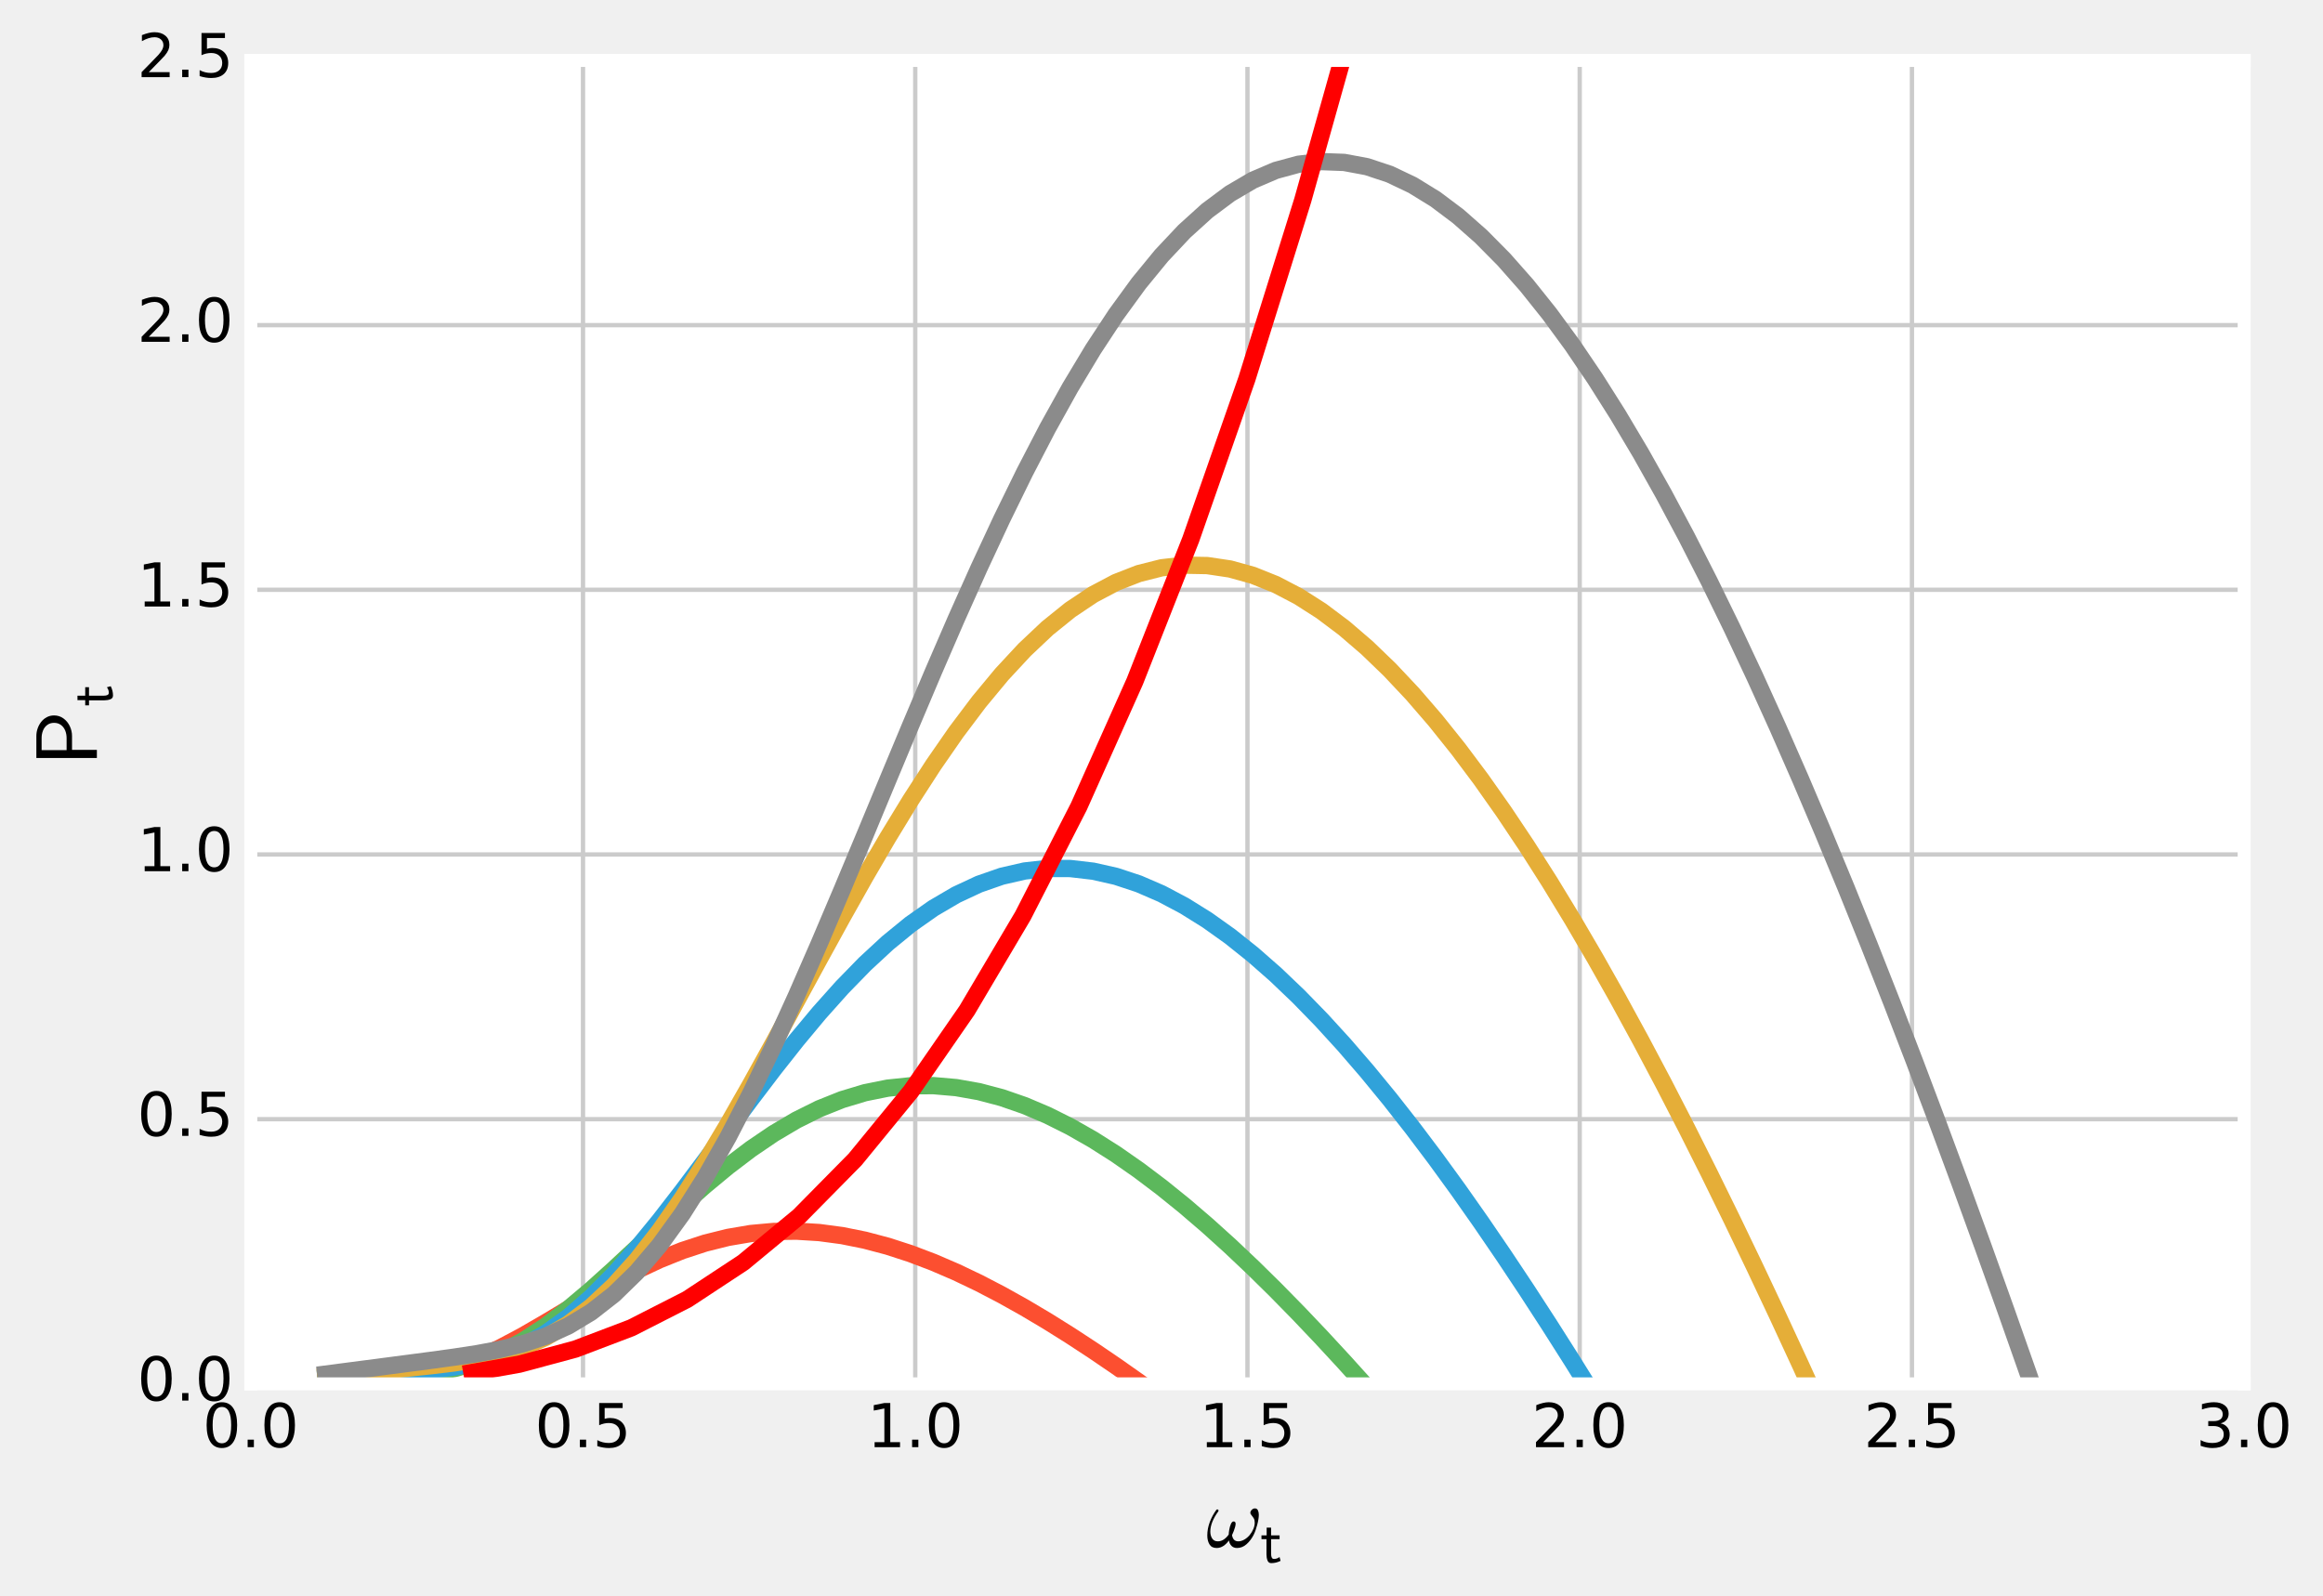
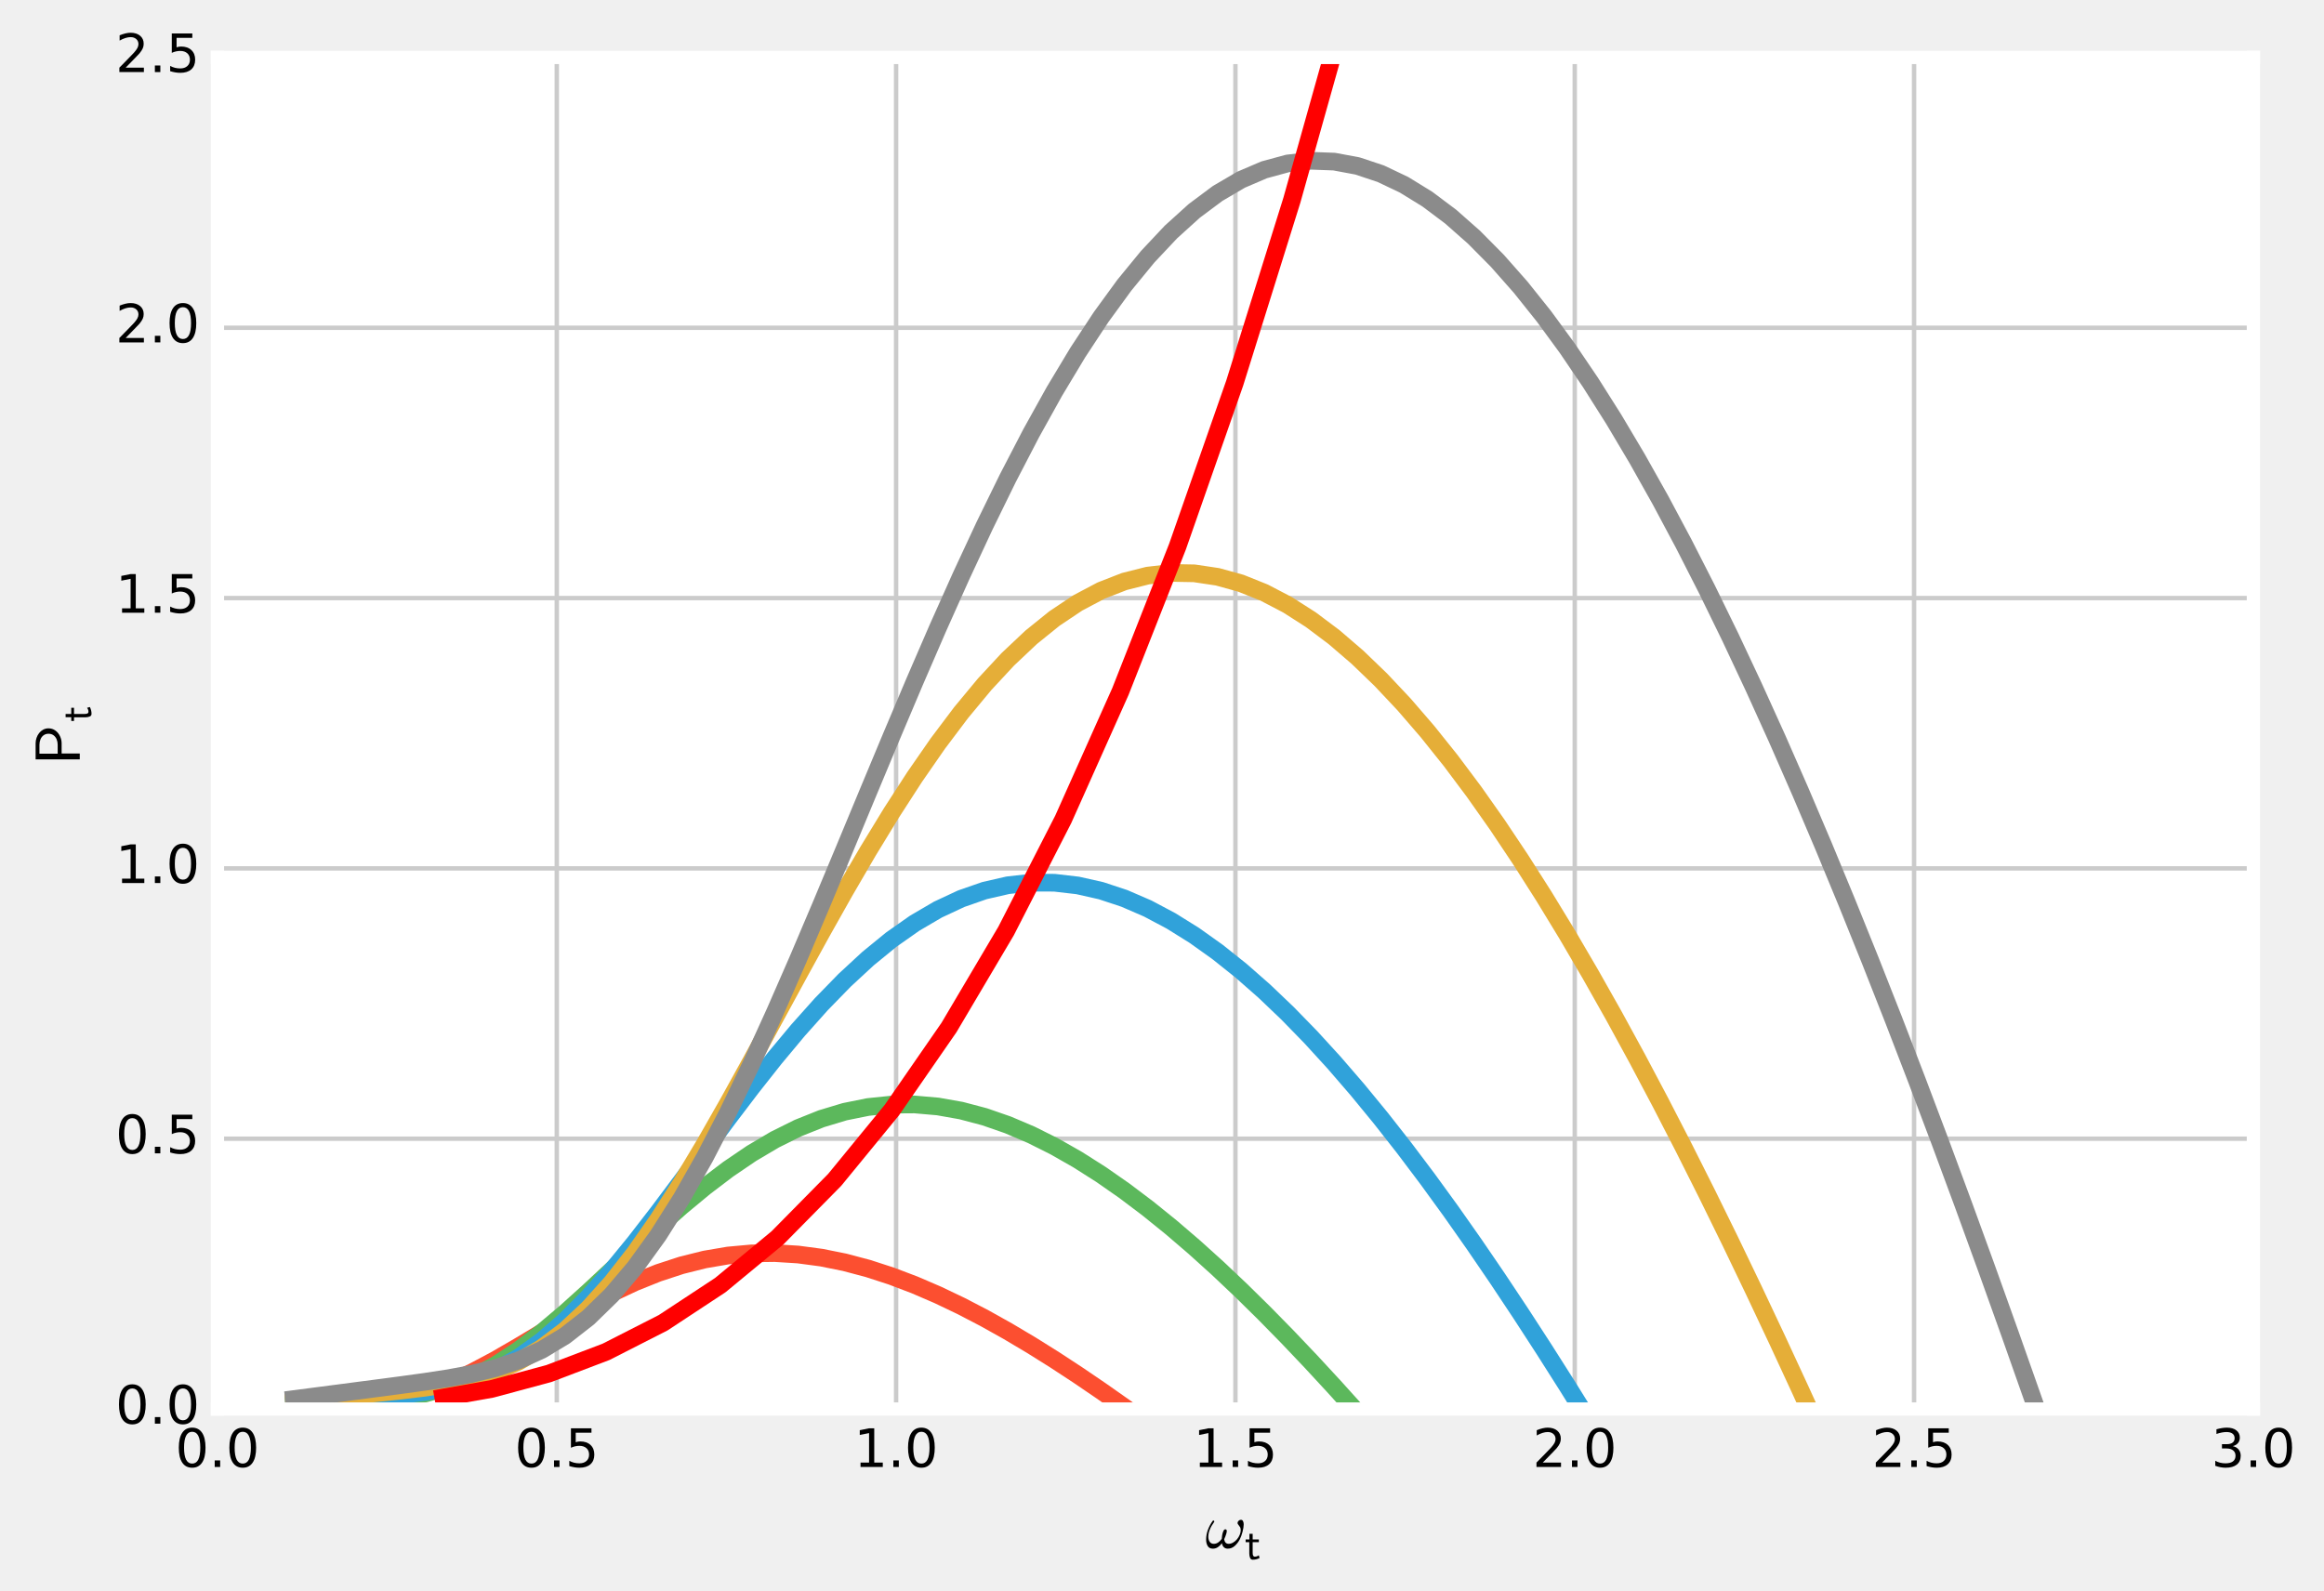
- <svg xmlns="http://www.w3.org/2000/svg" xmlns:xlink="http://www.w3.org/1999/xlink" height="369pt" version="1.1" viewBox="0 0 537 369" width="537pt">
+ <svg xmlns="http://www.w3.org/2000/svg" xmlns:xlink="http://www.w3.org/1999/xlink" height="360pt" version="1.1" viewBox="0 0 526 360" width="526pt">
  <defs>
    <style type="text/css">
*{stroke-linecap:butt;stroke-linejoin:round;stroke-miterlimit:100000;}
  </style>
  </defs>
  <g id="figure_1">
    <g id="patch_1">
-       <path d="M 0 369.235  L 537.108 369.235  L 537.108 0  L 0 0  z " style="fill:none;opacity:0;" />
+       <path d="M 0 360.757  L 526.762 360.757  L 526.762 -0  L 0 -0  z " style="fill:none;opacity:0;" />
    </g>
    <g id="axes_1">
      <g id="patch_2">
-         <path d="M 57.975 319.975  L 518.775 319.975  L 518.775 13.975  L 57.975 13.975  z " style="fill:#ffffff;" />
+         <path d="M 49.22 319.007  L 510.02 319.007  L 510.02 13.007  L 49.22 13.007  z " style="fill:#ffffff;" />
      </g>
      <g id="matplotlib.axis_1">
        <g id="xtick_1">
          <g id="line2d_1">
-             <path clip-path="url(#p68d6e44527)" d="M 57.975 319.975  L 57.975 13.975  " style="fill:none;stroke:#cbcbcb;" />
+             <path clip-path="url(#pf5ec3650af)" d="M 49.22 319.007  L 49.22 13.007  " style="fill:none;stroke:#cbcbcb;" />
          </g>
          <g id="line2d_2" />
          <g id="line2d_3" />
          <g id="text_1">
            <defs>
              <path d="M 10.688 12.406  L 21 12.406  L 21 0  L 10.688 0  z " id="BitstreamVeraSans-Roman-2e" />
              <path d="M 31.781 66.406  Q 24.172 66.406 20.328 58.906  Q 16.5 51.422 16.5 36.375  Q 16.5 21.391 20.328 13.891  Q 24.172 6.391 31.781 6.391  Q 39.453 6.391 43.281 13.891  Q 47.125 21.391 47.125 36.375  Q 47.125 51.422 43.281 58.906  Q 39.453 66.406 31.781 66.406  M 31.781 74.219  Q 44.047 74.219 50.516 64.516  Q 56.984 54.828 56.984 36.375  Q 56.984 17.969 50.516 8.266  Q 44.047 -1.422 31.781 -1.422  Q 19.531 -1.422 13.062 8.266  Q 6.594 17.969 6.594 36.375  Q 6.594 54.828 13.062 64.516  Q 19.531 74.219 31.781 74.219  " id="BitstreamVeraSans-Roman-30" />
            </defs>
-             <g transform="translate(46.84329 334.6125)scale(0.14 -0.14)">
+             <g transform="translate(39.67838 332.125)scale(0.12 -0.12)">
              <use xlink:href="#BitstreamVeraSans-Roman-30" />
              <use x="63.623" xlink:href="#BitstreamVeraSans-Roman-2e" />
              <use x="95.41" xlink:href="#BitstreamVeraSans-Roman-30" />
            </g>
          </g>
        </g>
        <g id="xtick_2">
          <g id="line2d_4">
-             <path clip-path="url(#p68d6e44527)" d="M 134.775 319.975  L 134.775 13.975  " style="fill:none;stroke:#cbcbcb;" />
+             <path clip-path="url(#pf5ec3650af)" d="M 126.02 319.007  L 126.02 13.007  " style="fill:none;stroke:#cbcbcb;" />
          </g>
          <g id="line2d_5" />
          <g id="line2d_6" />
          <g id="text_2">
            <defs>
              <path d="M 10.797 72.906  L 49.516 72.906  L 49.516 64.594  L 19.828 64.594  L 19.828 46.734  Q 21.969 47.469 24.109 47.828  Q 26.266 48.188 28.422 48.188  Q 40.625 48.188 47.75 41.5  Q 54.891 34.812 54.891 23.391  Q 54.891 11.625 47.562 5.094  Q 40.234 -1.422 26.906 -1.422  Q 22.312 -1.422 17.547 -0.641  Q 12.797 0.141 7.719 1.703  L 7.719 11.625  Q 12.109 9.234 16.797 8.062  Q 21.484 6.891 26.703 6.891  Q 35.156 6.891 40.078 11.328  Q 45.016 15.766 45.016 23.391  Q 45.016 31 40.078 35.438  Q 35.156 39.891 26.703 39.891  Q 22.75 39.891 18.812 39.016  Q 14.891 38.141 10.797 36.281  z " id="BitstreamVeraSans-Roman-35" />
            </defs>
-             <g transform="translate(123.6433 334.6125)scale(0.14 -0.14)">
+             <g transform="translate(116.4784 332.125)scale(0.12 -0.12)">
              <use xlink:href="#BitstreamVeraSans-Roman-30" />
              <use x="63.623" xlink:href="#BitstreamVeraSans-Roman-2e" />
              <use x="95.41" xlink:href="#BitstreamVeraSans-Roman-35" />
            </g>
          </g>
        </g>
        <g id="xtick_3">
          <g id="line2d_7">
-             <path clip-path="url(#p68d6e44527)" d="M 211.575 319.975  L 211.575 13.975  " style="fill:none;stroke:#cbcbcb;" />
+             <path clip-path="url(#pf5ec3650af)" d="M 202.82 319.007  L 202.82 13.007  " style="fill:none;stroke:#cbcbcb;" />
          </g>
          <g id="line2d_8" />
          <g id="line2d_9" />
          <g id="text_3">
            <defs>
              <path d="M 12.406 8.297  L 28.516 8.297  L 28.516 63.922  L 10.984 60.406  L 10.984 69.391  L 28.422 72.906  L 38.281 72.906  L 38.281 8.297  L 54.391 8.297  L 54.391 0  L 12.406 0  z " id="BitstreamVeraSans-Roman-31" />
            </defs>
-             <g transform="translate(200.4433 334.6125)scale(0.14 -0.14)">
+             <g transform="translate(193.2784 332.125)scale(0.12 -0.12)">
              <use xlink:href="#BitstreamVeraSans-Roman-31" />
              <use x="63.623" xlink:href="#BitstreamVeraSans-Roman-2e" />
              <use x="95.41" xlink:href="#BitstreamVeraSans-Roman-30" />
            </g>
          </g>
        </g>
        <g id="xtick_4">
          <g id="line2d_10">
-             <path clip-path="url(#p68d6e44527)" d="M 288.375 319.975  L 288.375 13.975  " style="fill:none;stroke:#cbcbcb;" />
+             <path clip-path="url(#pf5ec3650af)" d="M 279.62 319.007  L 279.62 13.007  " style="fill:none;stroke:#cbcbcb;" />
          </g>
          <g id="line2d_11" />
          <g id="line2d_12" />
          <g id="text_4">
-             <g transform="translate(277.2433 334.6125)scale(0.14 -0.14)">
+             <g transform="translate(270.0784 332.125)scale(0.12 -0.12)">
              <use xlink:href="#BitstreamVeraSans-Roman-31" />
              <use x="63.623" xlink:href="#BitstreamVeraSans-Roman-2e" />
              <use x="95.41" xlink:href="#BitstreamVeraSans-Roman-35" />
            </g>
          </g>
        </g>
        <g id="xtick_5">
          <g id="line2d_13">
-             <path clip-path="url(#p68d6e44527)" d="M 365.175 319.975  L 365.175 13.975  " style="fill:none;stroke:#cbcbcb;" />
+             <path clip-path="url(#pf5ec3650af)" d="M 356.42 319.007  L 356.42 13.007  " style="fill:none;stroke:#cbcbcb;" />
          </g>
          <g id="line2d_14" />
          <g id="line2d_15" />
          <g id="text_5">
            <defs>
              <path d="M 19.188 8.297  L 53.609 8.297  L 53.609 0  L 7.328 0  L 7.328 8.297  Q 12.938 14.109 22.625 23.891  Q 32.328 33.688 34.812 36.531  Q 39.547 41.844 41.422 45.531  Q 43.312 49.219 43.312 52.781  Q 43.312 58.594 39.234 62.25  Q 35.156 65.922 28.609 65.922  Q 23.969 65.922 18.812 64.312  Q 13.672 62.703 7.812 59.422  L 7.812 69.391  Q 13.766 71.781 18.938 73  Q 24.125 74.219 28.422 74.219  Q 39.75 74.219 46.484 68.547  Q 53.219 62.891 53.219 53.422  Q 53.219 48.922 51.531 44.891  Q 49.859 40.875 45.406 35.406  Q 44.188 33.984 37.641 27.219  Q 31.109 20.453 19.188 8.297  " id="BitstreamVeraSans-Roman-32" />
            </defs>
-             <g transform="translate(354.0433 334.6125)scale(0.14 -0.14)">
+             <g transform="translate(346.8784 332.125)scale(0.12 -0.12)">
              <use xlink:href="#BitstreamVeraSans-Roman-32" />
              <use x="63.623" xlink:href="#BitstreamVeraSans-Roman-2e" />
              <use x="95.41" xlink:href="#BitstreamVeraSans-Roman-30" />
            </g>
          </g>
        </g>
        <g id="xtick_6">
          <g id="line2d_16">
-             <path clip-path="url(#p68d6e44527)" d="M 441.975 319.975  L 441.975 13.975  " style="fill:none;stroke:#cbcbcb;" />
+             <path clip-path="url(#pf5ec3650af)" d="M 433.22 319.007  L 433.22 13.007  " style="fill:none;stroke:#cbcbcb;" />
          </g>
          <g id="line2d_17" />
          <g id="line2d_18" />
          <g id="text_6">
-             <g transform="translate(430.8433 334.6125)scale(0.14 -0.14)">
+             <g transform="translate(423.6784 332.125)scale(0.12 -0.12)">
              <use xlink:href="#BitstreamVeraSans-Roman-32" />
              <use x="63.623" xlink:href="#BitstreamVeraSans-Roman-2e" />
              <use x="95.41" xlink:href="#BitstreamVeraSans-Roman-35" />
            </g>
          </g>
        </g>
        <g id="xtick_7">
          <g id="line2d_19">
-             <path clip-path="url(#p68d6e44527)" d="M 518.775 319.975  L 518.775 13.975  " style="fill:none;stroke:#cbcbcb;" />
+             <path clip-path="url(#pf5ec3650af)" d="M 510.02 319.007  L 510.02 13.007  " style="fill:none;stroke:#cbcbcb;" />
          </g>
          <g id="line2d_20" />
          <g id="line2d_21" />
          <g id="text_7">
            <defs>
              <path d="M 40.578 39.312  Q 47.656 37.797 51.625 33  Q 55.609 28.219 55.609 21.188  Q 55.609 10.406 48.188 4.484  Q 40.766 -1.422 27.094 -1.422  Q 22.516 -1.422 17.656 -0.516  Q 12.797 0.391 7.625 2.203  L 7.625 11.719  Q 11.719 9.328 16.594 8.109  Q 21.484 6.891 26.812 6.891  Q 36.078 6.891 40.938 10.547  Q 45.797 14.203 45.797 21.188  Q 45.797 27.641 41.281 31.266  Q 36.766 34.906 28.719 34.906  L 20.219 34.906  L 20.219 43.016  L 29.109 43.016  Q 36.375 43.016 40.234 45.922  Q 44.094 48.828 44.094 54.297  Q 44.094 59.906 40.109 62.906  Q 36.141 65.922 28.719 65.922  Q 24.656 65.922 20.016 65.031  Q 15.375 64.156 9.812 62.312  L 9.812 71.094  Q 15.438 72.656 20.344 73.438  Q 25.25 74.219 29.594 74.219  Q 40.828 74.219 47.359 69.109  Q 53.906 64.016 53.906 55.328  Q 53.906 49.266 50.438 45.094  Q 46.969 40.922 40.578 39.312  " id="BitstreamVeraSans-Roman-33" />
            </defs>
-             <g transform="translate(507.6433 334.6125)scale(0.14 -0.14)">
+             <g transform="translate(500.4784 332.125)scale(0.12 -0.12)">
              <use xlink:href="#BitstreamVeraSans-Roman-33" />
              <use x="63.623" xlink:href="#BitstreamVeraSans-Roman-2e" />
              <use x="95.41" xlink:href="#BitstreamVeraSans-Roman-30" />
            </g>
          </g>
        </g>
        <g id="text_8">
          <defs>
+             <path d="M 12.109 -1.125  Q 6.453 -1.125 3.938 3.016  Q 1.422 7.172 1.422 13.188  Q 1.422 17.141 2.125 20.922  Q 2.828 24.703 4.266 28.578  Q 5.719 32.469 7.562 35.859  Q 9.422 39.266 11.719 42.484  Q 12.156 43.109 12.891 43.109  Q 13.531 43.109 13.922 42.719  Q 14.312 42.328 14.312 41.797  Q 14.312 41.266 14.016 40.828  Q 4.891 28.266 4.891 17.672  Q 4.891 13.094 7 9.797  Q 9.125 6.5 13.484 6.5  Q 17.234 6.5 20.438 8.688  Q 23.641 10.891 25.984 14.312  Q 25.984 16.062 26.594 19.766  Q 27.203 23.484 28.484 26.391  Q 29.781 29.297 31.594 29.297  Q 33.891 29.297 33.891 26.609  Q 33.891 25.047 33.219 22.672  Q 32.562 20.312 31.75 18.266  Q 30.953 16.219 29.781 13.625  Q 30.953 6.5 36.922 6.5  Q 40.375 6.5 43.859 8.5  Q 47.359 10.5 50.047 13.75  Q 52.734 17 54.266 20.75  Q 55.812 24.516 55.812 27.875  Q 55.812 30.906 54.859 32.594  Q 53.906 34.281 52.344 36.125  Q 50.781 37.984 50.781 39.109  Q 50.781 41.062 52.438 42.672  Q 54.109 44.281 56 44.281  Q 58.453 44.281 59.469 42.062  Q 60.5 39.844 60.5 37.016  Q 60.5 32.422 58.672 25.438  Q 56.844 18.453 54.5 13.812  Q 51.266 7.516 46.406 3.188  Q 41.547 -1.125 35.5 -1.125  Q 31.641 -1.125 29.266 1.188  Q 26.906 3.516 26.219 7.516  Q 23.438 3.562 19.875 1.219  Q 16.312 -1.125 12.109 -1.125  " id="Cmmi10-21" />
            <path d="M 17.828 -1.125  Q 13.422 -1.125 11.766 3.297  Q 10.109 7.719 10.109 12.984  L 10.109 38.188  L 1.906 38.188  L 1.906 44.391  L 10.406 44.391  L 10.406 57.078  L 17.672 57.078  L 17.672 44.391  L 31.594 44.391  L 31.594 38.188  L 17.672 38.188  L 17.672 14.312  Q 17.672 5.719 22.312 5.719  Q 27.438 5.719 31.5 8.891  L 33.203 2.594  Q 29.438 0.734 25.719 -0.188  Q 22.016 -1.125 17.828 -1.125  " id="Cmss10-74" />
-             <path d="M 12.109 -1.125  Q 6.453 -1.125 3.938 3.016  Q 1.422 7.172 1.422 13.188  Q 1.422 17.141 2.125 20.922  Q 2.828 24.703 4.266 28.578  Q 5.719 32.469 7.562 35.859  Q 9.422 39.266 11.719 42.484  Q 12.156 43.109 12.891 43.109  Q 13.531 43.109 13.922 42.719  Q 14.312 42.328 14.312 41.797  Q 14.312 41.266 14.016 40.828  Q 4.891 28.266 4.891 17.672  Q 4.891 13.094 7 9.797  Q 9.125 6.5 13.484 6.5  Q 17.234 6.5 20.438 8.688  Q 23.641 10.891 25.984 14.312  Q 25.984 16.062 26.594 19.766  Q 27.203 23.484 28.484 26.391  Q 29.781 29.297 31.594 29.297  Q 33.891 29.297 33.891 26.609  Q 33.891 25.047 33.219 22.672  Q 32.562 20.312 31.75 18.266  Q 30.953 16.219 29.781 13.625  Q 30.953 6.5 36.922 6.5  Q 40.375 6.5 43.859 8.5  Q 47.359 10.5 50.047 13.75  Q 52.734 17 54.266 20.75  Q 55.812 24.516 55.812 27.875  Q 55.812 30.906 54.859 32.594  Q 53.906 34.281 52.344 36.125  Q 50.781 37.984 50.781 39.109  Q 50.781 41.062 52.438 42.672  Q 54.109 44.281 56 44.281  Q 58.453 44.281 59.469 42.062  Q 60.5 39.844 60.5 37.016  Q 60.5 32.422 58.672 25.438  Q 56.844 18.453 54.5 13.812  Q 51.266 7.516 46.406 3.188  Q 41.547 -1.125 35.5 -1.125  Q 31.641 -1.125 29.266 1.188  Q 26.906 3.516 26.219 7.516  Q 23.438 3.562 19.875 1.219  Q 16.312 -1.125 12.109 -1.125  " id="Cmmi10-21" />
          </defs>
-           <g transform="translate(278.7995 357.8425)scale(0.2016 -0.2016)">
+           <g transform="translate(272.7803 350.5624)scale(0.144 -0.144)">
            <use transform="translate(0.0 0.71875)" xlink:href="#Cmmi10-21" />
            <use transform="translate(62.20703 -16.98125)scale(0.7)" xlink:href="#Cmss10-74" />
          </g>
        </g>
      </g>
      <g id="matplotlib.axis_2">
        <g id="ytick_1">
          <g id="line2d_22">
-             <path clip-path="url(#p68d6e44527)" d="M 57.975 319.975  L 518.775 319.975  " style="fill:none;stroke:#cbcbcb;" />
+             <path clip-path="url(#pf5ec3650af)" d="M 49.22 319.007  L 510.02 319.007  " style="fill:none;stroke:#cbcbcb;" />
          </g>
          <g id="line2d_23" />
          <g id="line2d_24" />
          <g id="text_9">
-             <g transform="translate(31.7111 323.8378)scale(0.14 -0.14)">
+             <g transform="translate(26.1365 322.3181)scale(0.12 -0.12)">
              <use xlink:href="#BitstreamVeraSans-Roman-30" />
              <use x="63.623" xlink:href="#BitstreamVeraSans-Roman-2e" />
              <use x="95.41" xlink:href="#BitstreamVeraSans-Roman-30" />
            </g>
          </g>
        </g>
        <g id="ytick_2">
          <g id="line2d_25">
-             <path clip-path="url(#p68d6e44527)" d="M 57.975 258.775  L 518.775 258.775  " style="fill:none;stroke:#cbcbcb;" />
+             <path clip-path="url(#pf5ec3650af)" d="M 49.22 257.807  L 510.02 257.807  " style="fill:none;stroke:#cbcbcb;" />
          </g>
          <g id="line2d_26" />
          <g id="line2d_27" />
          <g id="text_10">
-             <g transform="translate(31.7111 262.6378)scale(0.14 -0.14)">
+             <g transform="translate(26.1365 261.1181)scale(0.12 -0.12)">
              <use xlink:href="#BitstreamVeraSans-Roman-30" />
              <use x="63.623" xlink:href="#BitstreamVeraSans-Roman-2e" />
              <use x="95.41" xlink:href="#BitstreamVeraSans-Roman-35" />
            </g>
          </g>
        </g>
        <g id="ytick_3">
          <g id="line2d_28">
-             <path clip-path="url(#p68d6e44527)" d="M 57.975 197.575  L 518.775 197.575  " style="fill:none;stroke:#cbcbcb;" />
+             <path clip-path="url(#pf5ec3650af)" d="M 49.22 196.607  L 510.02 196.607  " style="fill:none;stroke:#cbcbcb;" />
          </g>
          <g id="line2d_29" />
          <g id="line2d_30" />
          <g id="text_11">
-             <g transform="translate(31.7111 201.4378)scale(0.14 -0.14)">
+             <g transform="translate(26.1365 199.9181)scale(0.12 -0.12)">
              <use xlink:href="#BitstreamVeraSans-Roman-31" />
              <use x="63.623" xlink:href="#BitstreamVeraSans-Roman-2e" />
              <use x="95.41" xlink:href="#BitstreamVeraSans-Roman-30" />
            </g>
          </g>
        </g>
        <g id="ytick_4">
          <g id="line2d_31">
-             <path clip-path="url(#p68d6e44527)" d="M 57.975 136.375  L 518.775 136.375  " style="fill:none;stroke:#cbcbcb;" />
+             <path clip-path="url(#pf5ec3650af)" d="M 49.22 135.407  L 510.02 135.407  " style="fill:none;stroke:#cbcbcb;" />
          </g>
          <g id="line2d_32" />
          <g id="line2d_33" />
          <g id="text_12">
-             <g transform="translate(31.7111 140.2378)scale(0.14 -0.14)">
+             <g transform="translate(26.1365 138.7181)scale(0.12 -0.12)">
              <use xlink:href="#BitstreamVeraSans-Roman-31" />
              <use x="63.623" xlink:href="#BitstreamVeraSans-Roman-2e" />
              <use x="95.41" xlink:href="#BitstreamVeraSans-Roman-35" />
            </g>
          </g>
        </g>
        <g id="ytick_5">
          <g id="line2d_34">
-             <path clip-path="url(#p68d6e44527)" d="M 57.975 75.175  L 518.775 75.175  " style="fill:none;stroke:#cbcbcb;" />
+             <path clip-path="url(#pf5ec3650af)" d="M 49.22 74.207  L 510.02 74.207  " style="fill:none;stroke:#cbcbcb;" />
          </g>
          <g id="line2d_35" />
          <g id="line2d_36" />
          <g id="text_13">
-             <g transform="translate(31.7111 79.03781)scale(0.14 -0.14)">
+             <g transform="translate(26.1365 77.51812)scale(0.12 -0.12)">
              <use xlink:href="#BitstreamVeraSans-Roman-32" />
              <use x="63.623" xlink:href="#BitstreamVeraSans-Roman-2e" />
              <use x="95.41" xlink:href="#BitstreamVeraSans-Roman-30" />
            </g>
          </g>
        </g>
        <g id="ytick_6">
          <g id="line2d_37">
-             <path clip-path="url(#p68d6e44527)" d="M 57.975 13.975  L 518.775 13.975  " style="fill:none;stroke:#cbcbcb;" />
+             <path clip-path="url(#pf5ec3650af)" d="M 49.22 13.007  L 510.02 13.007  " style="fill:none;stroke:#cbcbcb;" />
          </g>
          <g id="line2d_38" />
          <g id="line2d_39" />
          <g id="text_14">
-             <g transform="translate(31.7111 17.83781)scale(0.14 -0.14)">
+             <g transform="translate(26.1365 16.31812)scale(0.12 -0.12)">
              <use xlink:href="#BitstreamVeraSans-Roman-32" />
              <use x="63.623" xlink:href="#BitstreamVeraSans-Roman-2e" />
              <use x="95.41" xlink:href="#BitstreamVeraSans-Roman-35" />
            </g>
          </g>
        </g>
        <g id="text_15">
          <defs>
            <path d="M 9.422 0  L 9.422 69.391  L 34.719 69.391  Q 39.062 69.391 43.266 67.938  Q 47.469 66.5 50.828 63.844  Q 54.203 61.188 56.203 57.422  Q 58.203 53.656 58.203 49.125  Q 58.203 43.109 54.812 38.391  Q 51.422 33.688 45.969 31.094  Q 40.531 28.516 34.719 28.516  L 18.703 28.516  L 18.703 0  z M 18.406 34.719  L 32.328 34.719  Q 36.922 34.719 40.875 36.328  Q 44.828 37.938 47.266 41.203  Q 49.703 44.484 49.703 49.125  Q 49.703 53.656 47.266 56.922  Q 44.828 60.203 40.844 61.781  Q 36.859 63.375 32.328 63.375  L 18.406 63.375  z " id="Cmss10-50" />
          </defs>
-           <g transform="translate(22.51845 177.1555)rotate(-90.0)scale(0.2016 -0.2016)">
+           <g transform="translate(18.14175 173.2789)rotate(-90.0)scale(0.144 -0.144)">
            <use transform="translate(0.0 0.609375)" xlink:href="#Cmss10-50" />
            <use transform="translate(68.46461 -17.09063)scale(0.7)" xlink:href="#Cmss10-74" />
          </g>
        </g>
      </g>
      <g id="line2d_40">
-         <path clip-path="url(#p68d6e44527)" d="M 73.335 319.474  L 78.611 319.301  L 83.886 319.112  L 89.161 318.836  L 94.436 318.332  L 99.711 317.439  L 104.986 316.043  L 110.262 314.111  L 115.537 311.691  L 120.812 308.887  L 126.087 305.833  L 131.362 302.669  L 136.637 299.527  L 141.912 296.522  L 147.188 293.747  L 152.463 291.275  L 157.738 289.158  L 163.013 287.431  L 168.288 286.114  L 173.563 285.217  L 178.839 284.737  L 184.114 284.666  L 189.389 284.992  L 194.664 285.695  L 199.939 286.757  L 205.214 288.156  L 210.489 289.868  L 215.765 291.873  L 221.04 294.146  L 226.315 296.666  L 231.59 299.411  L 236.865 302.362  L 242.14 305.498  L 247.415 308.802  L 252.691 312.257  L 257.966 315.846  L 263.241 319.554  L 268.516 323.368  L 273.791 327.274  L 279.066 331.26  L 284.342 335.317  L 289.617 339.432  L 294.892 343.598  L 300.167 347.805  L 305.442 352.046  L 310.717 356.313  L 315.992 360.6  L 321.268 364.9  L 326.543 369.209  L 327.798 370.235  " style="fill:none;stroke:#fc4f30;stroke-width:4.0;" />
+         <path clip-path="url(#pf5ec3650af)" d="M 64.58 318.506  L 69.855 318.333  L 75.131 318.144  L 80.406 317.868  L 85.681 317.364  L 90.956 316.471  L 96.231 315.075  L 101.506 313.143  L 106.781 310.723  L 112.057 307.919  L 117.332 304.865  L 122.607 301.701  L 127.882 298.559  L 133.157 295.554  L 138.432 292.779  L 143.708 290.307  L 148.983 288.19  L 154.258 286.463  L 159.533 285.147  L 164.808 284.249  L 170.083 283.769  L 175.358 283.698  L 180.634 284.024  L 185.909 284.727  L 191.184 285.789  L 196.459 287.188  L 201.734 288.901  L 207.009 290.905  L 212.284 293.178  L 217.56 295.698  L 222.835 298.443  L 228.11 301.394  L 233.385 304.53  L 238.66 307.834  L 243.935 311.289  L 249.211 314.878  L 254.486 318.586  L 259.761 322.4  L 265.036 326.306  L 270.311 330.293  L 275.586 334.349  L 280.861 338.465  L 286.137 342.63  L 291.412 346.837  L 296.687 351.078  L 301.962 355.345  L 307.237 359.632  L 309.844 361.757  " style="fill:none;stroke:#fc4f30;stroke-width:4.0;" />
      </g>
      <g id="line2d_41">
-         <path clip-path="url(#p68d6e44527)" d="M 73.335 319.193  L 78.611 318.924  L 83.886 318.653  L 89.161 318.363  L 94.436 317.991  L 99.711 317.412  L 104.986 316.461  L 110.262 314.983  L 115.537 312.871  L 120.812 310.085  L 126.087 306.654  L 131.362 302.659  L 136.637 298.218  L 141.912 293.466  L 147.188 288.546  L 152.463 283.593  L 157.738 278.731  L 163.013 274.069  L 168.288 269.697  L 173.563 265.689  L 178.839 262.105  L 184.114 258.985  L 189.389 256.36  L 194.664 254.25  L 199.939 252.662  L 205.214 251.598  L 210.489 251.053  L 215.765 251.018  L 221.04 251.476  L 226.315 252.412  L 231.59 253.806  L 236.865 255.637  L 242.14 257.882  L 247.415 260.52  L 252.691 263.527  L 257.966 266.881  L 263.241 270.559  L 268.516 274.54  L 273.791 278.802  L 279.066 283.326  L 284.342 288.091  L 289.617 293.078  L 294.892 298.27  L 300.167 303.65  L 305.442 309.201  L 310.717 314.908  L 315.992 320.757  L 321.268 326.734  L 326.543 332.827  L 331.818 339.023  L 337.093 345.311  L 342.368 351.68  L 347.643 358.121  L 352.919 364.624  L 357.433 370.235  " style="fill:none;stroke:#5cb85c;stroke-width:4.0;" />
+         <path clip-path="url(#pf5ec3650af)" d="M 64.58 318.225  L 69.855 317.956  L 75.131 317.686  L 80.406 317.396  L 85.681 317.023  L 90.956 316.444  L 96.231 315.493  L 101.506 314.015  L 106.781 311.903  L 112.057 309.117  L 117.332 305.686  L 122.607 301.691  L 127.882 297.25  L 133.157 292.498  L 138.432 287.578  L 143.708 282.625  L 148.983 277.763  L 154.258 273.101  L 159.533 268.729  L 164.808 264.722  L 170.083 261.137  L 175.358 258.017  L 180.634 255.393  L 185.909 253.282  L 191.184 251.694  L 196.459 250.63  L 201.734 250.086  L 207.009 250.05  L 212.284 250.508  L 217.56 251.444  L 222.835 252.838  L 228.11 254.669  L 233.385 256.914  L 238.66 259.552  L 243.935 262.559  L 249.211 265.913  L 254.486 269.591  L 259.761 273.572  L 265.036 277.835  L 270.311 282.358  L 275.586 287.123  L 280.861 292.11  L 286.137 297.302  L 291.412 302.682  L 296.687 308.233  L 301.962 313.94  L 307.237 319.789  L 312.512 325.767  L 317.788 331.859  L 323.063 338.055  L 328.338 344.343  L 333.613 350.712  L 338.888 357.153  L 342.623 361.757  " style="fill:none;stroke:#5cb85c;stroke-width:4.0;" />
      </g>
      <g id="line2d_42">
-         <path clip-path="url(#p68d6e44527)" d="M 73.335 318.849  L 78.611 318.462  L 83.886 318.075  L 89.161 317.685  L 94.436 317.272  L 99.711 316.779  L 104.986 316.094  L 110.262 315.062  L 115.537 313.514  L 120.812 311.304  L 126.087 308.328  L 131.362 304.545  L 136.637 299.966  L 141.912 294.655  L 147.188 288.712  L 152.463 282.261  L 157.738 275.441  L 163.013 268.392  L 168.288 261.254  L 173.563 254.155  L 178.839 247.214  L 184.114 240.534  L 189.389 234.205  L 194.664 228.301  L 199.939 222.885  L 205.214 218.005  L 210.489 213.697  L 215.765 209.989  L 221.04 206.898  L 226.315 204.434  L 231.59 202.599  L 236.865 201.391  L 242.14 200.803  L 247.415 200.822  L 252.691 201.435  L 257.966 202.624  L 263.241 204.37  L 268.516 206.653  L 273.791 209.45  L 279.066 212.741  L 284.342 216.502  L 289.617 220.71  L 294.892 225.343  L 300.167 230.379  L 305.442 235.794  L 310.717 241.568  L 315.992 247.68  L 321.268 254.108  L 326.543 260.833  L 331.818 267.837  L 337.093 275.099  L 342.368 282.604  L 347.643 290.333  L 352.919 298.271  L 358.194 306.402  L 363.469 314.711  L 368.744 323.185  L 374.019 331.809  L 379.294 340.572  L 384.569 349.46  L 389.845 358.464  L 395.12 367.571  L 396.647 370.235  " style="fill:none;stroke:#30a2da;stroke-width:4.0;" />
+         <path clip-path="url(#pf5ec3650af)" d="M 64.58 317.881  L 69.855 317.494  L 75.131 317.107  L 80.406 316.717  L 85.681 316.304  L 90.956 315.811  L 96.231 315.126  L 101.506 314.094  L 106.781 312.546  L 112.057 310.336  L 117.332 307.361  L 122.607 303.577  L 127.882 298.999  L 133.157 293.688  L 138.432 287.744  L 143.708 281.293  L 148.983 274.473  L 154.258 267.424  L 159.533 260.286  L 164.808 253.187  L 170.083 246.246  L 175.358 239.566  L 180.634 233.237  L 185.909 227.333  L 191.184 221.917  L 196.459 217.037  L 201.734 212.729  L 207.009 209.021  L 212.284 205.93  L 217.56 203.466  L 222.835 201.631  L 228.11 200.424  L 233.385 199.835  L 238.66 199.854  L 243.935 200.467  L 249.211 201.656  L 254.486 203.402  L 259.761 205.685  L 265.036 208.483  L 270.311 211.773  L 275.586 215.534  L 280.861 219.742  L 286.137 224.376  L 291.412 229.411  L 296.687 234.827  L 301.962 240.601  L 307.237 246.712  L 312.512 253.14  L 317.788 259.866  L 323.063 266.869  L 328.338 274.132  L 333.613 281.636  L 338.888 289.365  L 344.163 297.303  L 349.438 305.434  L 354.714 313.743  L 359.989 322.217  L 365.264 330.841  L 370.539 339.604  L 375.814 348.492  L 381.089 357.496  L 383.558 361.757  " style="fill:none;stroke:#30a2da;stroke-width:4.0;" />
      </g>
      <g id="line2d_43">
-         <path clip-path="url(#p68d6e44527)" d="M 73.335 318.442  L 78.611 317.916  L 83.886 317.389  L 89.161 316.862  L 94.436 316.33  L 99.711 315.773  L 104.986 315.135  L 110.262 314.316  L 115.537 313.173  L 120.812 311.537  L 126.087 309.244  L 131.362 306.153  L 136.637 302.168  L 141.912 297.241  L 147.188 291.375  L 152.463 284.617  L 157.738 277.05  L 163.013 268.786  L 168.288 259.954  L 173.563 250.692  L 178.839 241.144  L 184.114 231.447  L 189.389 221.736  L 194.664 212.133  L 199.939 202.753  L 205.214 193.695  L 210.489 185.048  L 215.765 176.888  L 221.04 169.278  L 226.315 162.272  L 231.59 155.912  L 236.865 150.231  L 242.14 145.253  L 247.415 140.996  L 252.691 137.469  L 257.966 134.677  L 263.241 132.618  L 268.516 131.288  L 273.791 130.676  L 279.066 130.772  L 284.342 131.559  L 289.617 133.021  L 294.892 135.14  L 300.167 137.895  L 305.442 141.265  L 310.717 145.228  L 315.992 149.762  L 321.268 154.845  L 326.543 160.453  L 331.818 166.564  L 337.093 173.155  L 342.368 180.204  L 347.643 187.688  L 352.919 195.588  L 358.194 203.88  L 363.469 212.545  L 368.744 221.563  L 374.019 230.914  L 379.294 240.58  L 384.569 250.542  L 389.845 260.784  L 395.12 271.287  L 400.395 282.036  L 405.67 293.015  L 410.945 304.209  L 416.22 315.604  L 421.495 327.186  L 426.771 338.941  L 432.046 350.858  L 437.321 362.923  L 440.482 370.235  " style="fill:none;stroke:#e5ae38;stroke-width:4.0;" />
+         <path clip-path="url(#pf5ec3650af)" d="M 64.58 317.474  L 69.855 316.948  L 75.131 316.421  L 80.406 315.894  L 85.681 315.362  L 90.956 314.805  L 96.231 314.167  L 101.506 313.348  L 106.781 312.205  L 112.057 310.569  L 117.332 308.276  L 122.607 305.186  L 127.882 301.201  L 133.157 296.274  L 138.432 290.407  L 143.708 283.649  L 148.983 276.082  L 154.258 267.818  L 159.533 258.986  L 164.808 249.724  L 170.083 240.176  L 175.358 230.479  L 180.634 220.768  L 185.909 211.166  L 191.184 201.785  L 196.459 192.727  L 201.734 184.08  L 207.009 175.92  L 212.284 168.31  L 217.56 161.304  L 222.835 154.944  L 228.11 149.263  L 233.385 144.286  L 238.66 140.028  L 243.935 136.502  L 249.211 133.709  L 254.486 131.65  L 259.761 130.32  L 265.036 129.708  L 270.311 129.804  L 275.586 130.591  L 280.861 132.053  L 286.137 134.172  L 291.412 136.927  L 296.687 140.297  L 301.962 144.26  L 307.237 148.794  L 312.512 153.877  L 317.788 159.485  L 323.063 165.596  L 328.338 172.187  L 333.613 179.236  L 338.888 186.721  L 344.163 194.62  L 349.438 202.912  L 354.714 211.577  L 359.989 220.595  L 365.264 229.946  L 370.539 239.612  L 375.814 249.575  L 381.089 259.816  L 386.364 270.319  L 391.64 281.068  L 396.915 292.047  L 402.19 303.241  L 407.465 314.636  L 412.74 326.218  L 418.015 337.973  L 423.291 349.89  L 428.479 361.757  " style="fill:none;stroke:#e5ae38;stroke-width:4.0;" />
      </g>
      <g id="line2d_44">
-         <path clip-path="url(#p68d6e44527)" d="M 73.335 317.973  L 78.611 317.285  L 83.886 316.598  L 89.161 315.91  L 94.436 315.221  L 99.711 314.526  L 104.986 313.801  L 110.262 312.995  L 115.537 312.017  L 120.812 310.732  L 126.087 308.98  L 131.362 306.59  L 136.637 303.403  L 141.912 299.285  L 147.188 294.143  L 152.463 287.927  L 157.738 280.63  L 163.013 272.288  L 168.288 262.97  L 173.563 252.773  L 178.839 241.816  L 184.114 230.231  L 189.389 218.157  L 194.664 205.736  L 199.939 193.109  L 205.214 180.411  L 210.489 167.77  L 215.765 155.306  L 221.04 143.126  L 226.315 131.33  L 231.59 120.005  L 236.865 109.227  L 242.14 99.062  L 247.415 89.567  L 252.691 80.788  L 257.966 72.763  L 263.241 65.523  L 268.516 59.09  L 273.791 53.481  L 279.066 48.705  L 284.342 44.769  L 289.617 41.672  L 294.892 39.411  L 300.167 37.978  L 305.442 37.364  L 310.717 37.556  L 315.992 38.539  L 321.268 40.295  L 326.543 42.807  L 331.818 46.054  L 337.093 50.017  L 342.368 54.672  L 347.643 60  L 352.919 65.976  L 358.194 72.578  L 363.469 79.785  L 368.744 87.572  L 374.019 95.917  L 379.294 104.797  L 384.569 114.192  L 389.845 124.078  L 395.12 134.434  L 400.395 145.239  L 405.67 156.473  L 410.945 168.116  L 416.22 180.147  L 421.495 192.549  L 426.771 205.302  L 432.046 218.388  L 437.321 231.79  L 442.596 245.492  L 447.871 259.476  L 453.146 273.728  L 458.422 288.232  L 463.697 302.973  L 468.972 317.937  L 474.247 333.111  L 479.522 348.481  L 484.797 364.035  L 486.877 370.235  " style="fill:none;stroke:#8b8b8b;stroke-width:4.0;" />
+         <path clip-path="url(#pf5ec3650af)" d="M 64.58 317.005  L 69.855 316.317  L 75.131 315.63  L 80.406 314.942  L 85.681 314.254  L 90.956 313.558  L 96.231 312.833  L 101.506 312.028  L 106.781 311.049  L 112.057 309.764  L 117.332 308.012  L 122.607 305.622  L 127.882 302.435  L 133.157 298.318  L 138.432 293.176  L 143.708 286.959  L 148.983 279.662  L 154.258 271.32  L 159.533 262.002  L 164.808 251.805  L 170.083 240.849  L 175.358 229.263  L 180.634 217.189  L 185.909 204.769  L 191.184 192.141  L 196.459 179.443  L 201.734 166.802  L 207.009 154.338  L 212.284 142.158  L 217.56 130.362  L 222.835 119.037  L 228.11 108.259  L 233.385 98.094  L 238.66 88.599  L 243.935 79.82  L 249.211 71.796  L 254.486 64.555  L 259.761 58.123  L 265.036 52.513  L 270.311 47.738  L 275.586 43.801  L 280.861 40.704  L 286.137 38.443  L 291.412 37.011  L 296.687 36.397  L 301.962 36.589  L 307.237 37.571  L 312.512 39.327  L 317.788 41.839  L 323.063 45.087  L 328.338 49.049  L 333.613 53.705  L 338.888 59.032  L 344.163 65.008  L 349.438 71.611  L 354.714 78.817  L 359.989 86.604  L 365.264 94.949  L 370.539 103.83  L 375.814 113.224  L 381.089 123.11  L 386.364 133.466  L 391.64 144.272  L 396.915 155.506  L 402.19 167.148  L 407.465 179.18  L 412.74 191.581  L 418.015 204.334  L 423.291 217.42  L 428.566 230.822  L 433.841 244.524  L 439.116 258.509  L 444.391 272.76  L 449.666 287.264  L 454.941 302.005  L 460.217 316.969  L 465.492 332.143  L 470.767 347.513  L 475.598 361.757  " style="fill:none;stroke:#8b8b8b;stroke-width:4.0;" />
      </g>
      <g id="line2d_45">
-         <path clip-path="url(#p68d6e44527)" d="M 107.127 317.715  L 120.062 315.42  L 132.997 311.939  L 145.932 307.024  L 158.866 300.429  L 171.801 291.907  L 184.736 281.21  L 197.671 268.091  L 210.605 252.303  L 223.54 233.6  L 236.475 211.733  L 249.41 186.456  L 262.344 157.521  L 275.279 124.682  L 288.214 87.691  L 301.149 46.302  L 314.083 0.266  L 314.405 -1  " style="fill:none;stroke:#ff0000;stroke-width:4.0;" />
+         <path clip-path="url(#pf5ec3650af)" d="M 98.372 316.747  L 111.307 314.452  L 124.242 310.971  L 137.176 306.056  L 150.111 299.462  L 163.046 290.939  L 175.981 280.242  L 188.915 267.123  L 201.85 251.336  L 214.785 232.632  L 227.72 210.765  L 240.654 185.488  L 253.589 156.553  L 266.524 123.714  L 279.459 86.723  L 292.393 45.334  L 305.328 -0.701  L 305.404 -1  " style="fill:none;stroke:#ff0000;stroke-width:4.0;" />
      </g>
      <g id="patch_3">
-         <path d="M 518.775 319.975  L 518.775 13.975  " style="fill:none;stroke:#ffffff;stroke-linecap:square;stroke-linejoin:miter;stroke-width:3.0;" />
+         <path d="M 49.22 319.007  L 49.22 13.007  " style="fill:none;stroke:#ffffff;stroke-linecap:square;stroke-linejoin:miter;stroke-width:3.0;" />
      </g>
      <g id="patch_4">
-         <path d="M 57.975 13.975  L 518.775 13.975  " style="fill:none;stroke:#ffffff;stroke-linecap:square;stroke-linejoin:miter;stroke-width:3.0;" />
+         <path d="M 49.22 13.007  L 510.02 13.007  " style="fill:none;stroke:#ffffff;stroke-linecap:square;stroke-linejoin:miter;stroke-width:3.0;" />
      </g>
      <g id="patch_5">
-         <path d="M 57.975 319.975  L 57.975 13.975  " style="fill:none;stroke:#ffffff;stroke-linecap:square;stroke-linejoin:miter;stroke-width:3.0;" />
+         <path d="M 49.22 319.007  L 510.02 319.007  " style="fill:none;stroke:#ffffff;stroke-linecap:square;stroke-linejoin:miter;stroke-width:3.0;" />
      </g>
      <g id="patch_6">
-         <path d="M 57.975 319.975  L 518.775 319.975  " style="fill:none;stroke:#ffffff;stroke-linecap:square;stroke-linejoin:miter;stroke-width:3.0;" />
+         <path d="M 510.02 319.007  L 510.02 13.007  " style="fill:none;stroke:#ffffff;stroke-linecap:square;stroke-linejoin:miter;stroke-width:3.0;" />
      </g>
    </g>
  </g>
  <defs>
-     <clipPath id="p68d6e44527">
-       <rect height="306.0" width="460.8" x="57.975" y="13.975" />
+     <clipPath id="pf5ec3650af">
+       <rect height="306.0" width="460.8" x="49.22" y="13.007" />
    </clipPath>
  </defs>
</svg>
